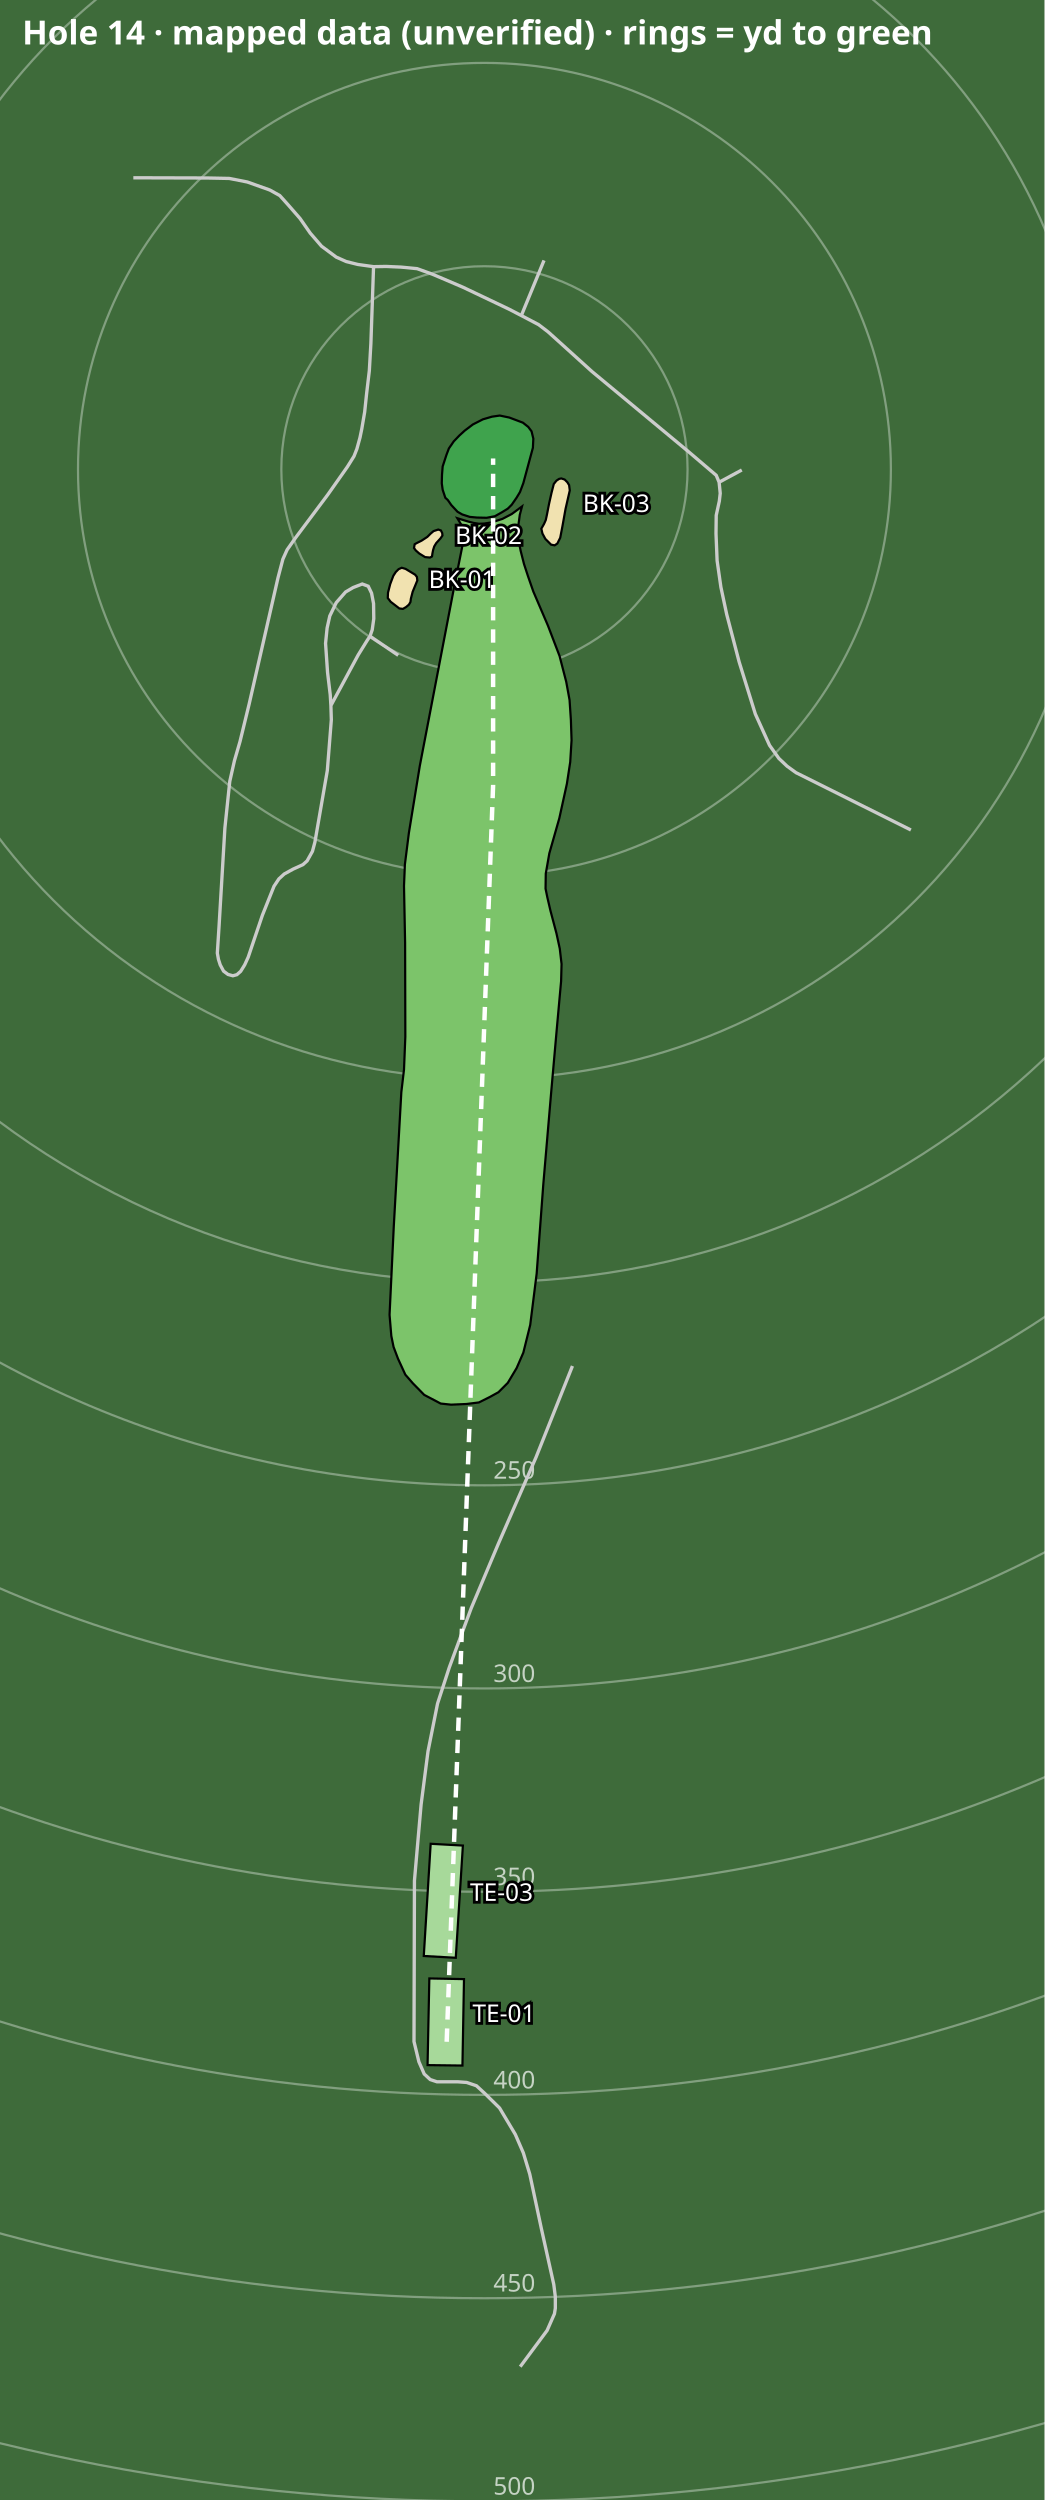
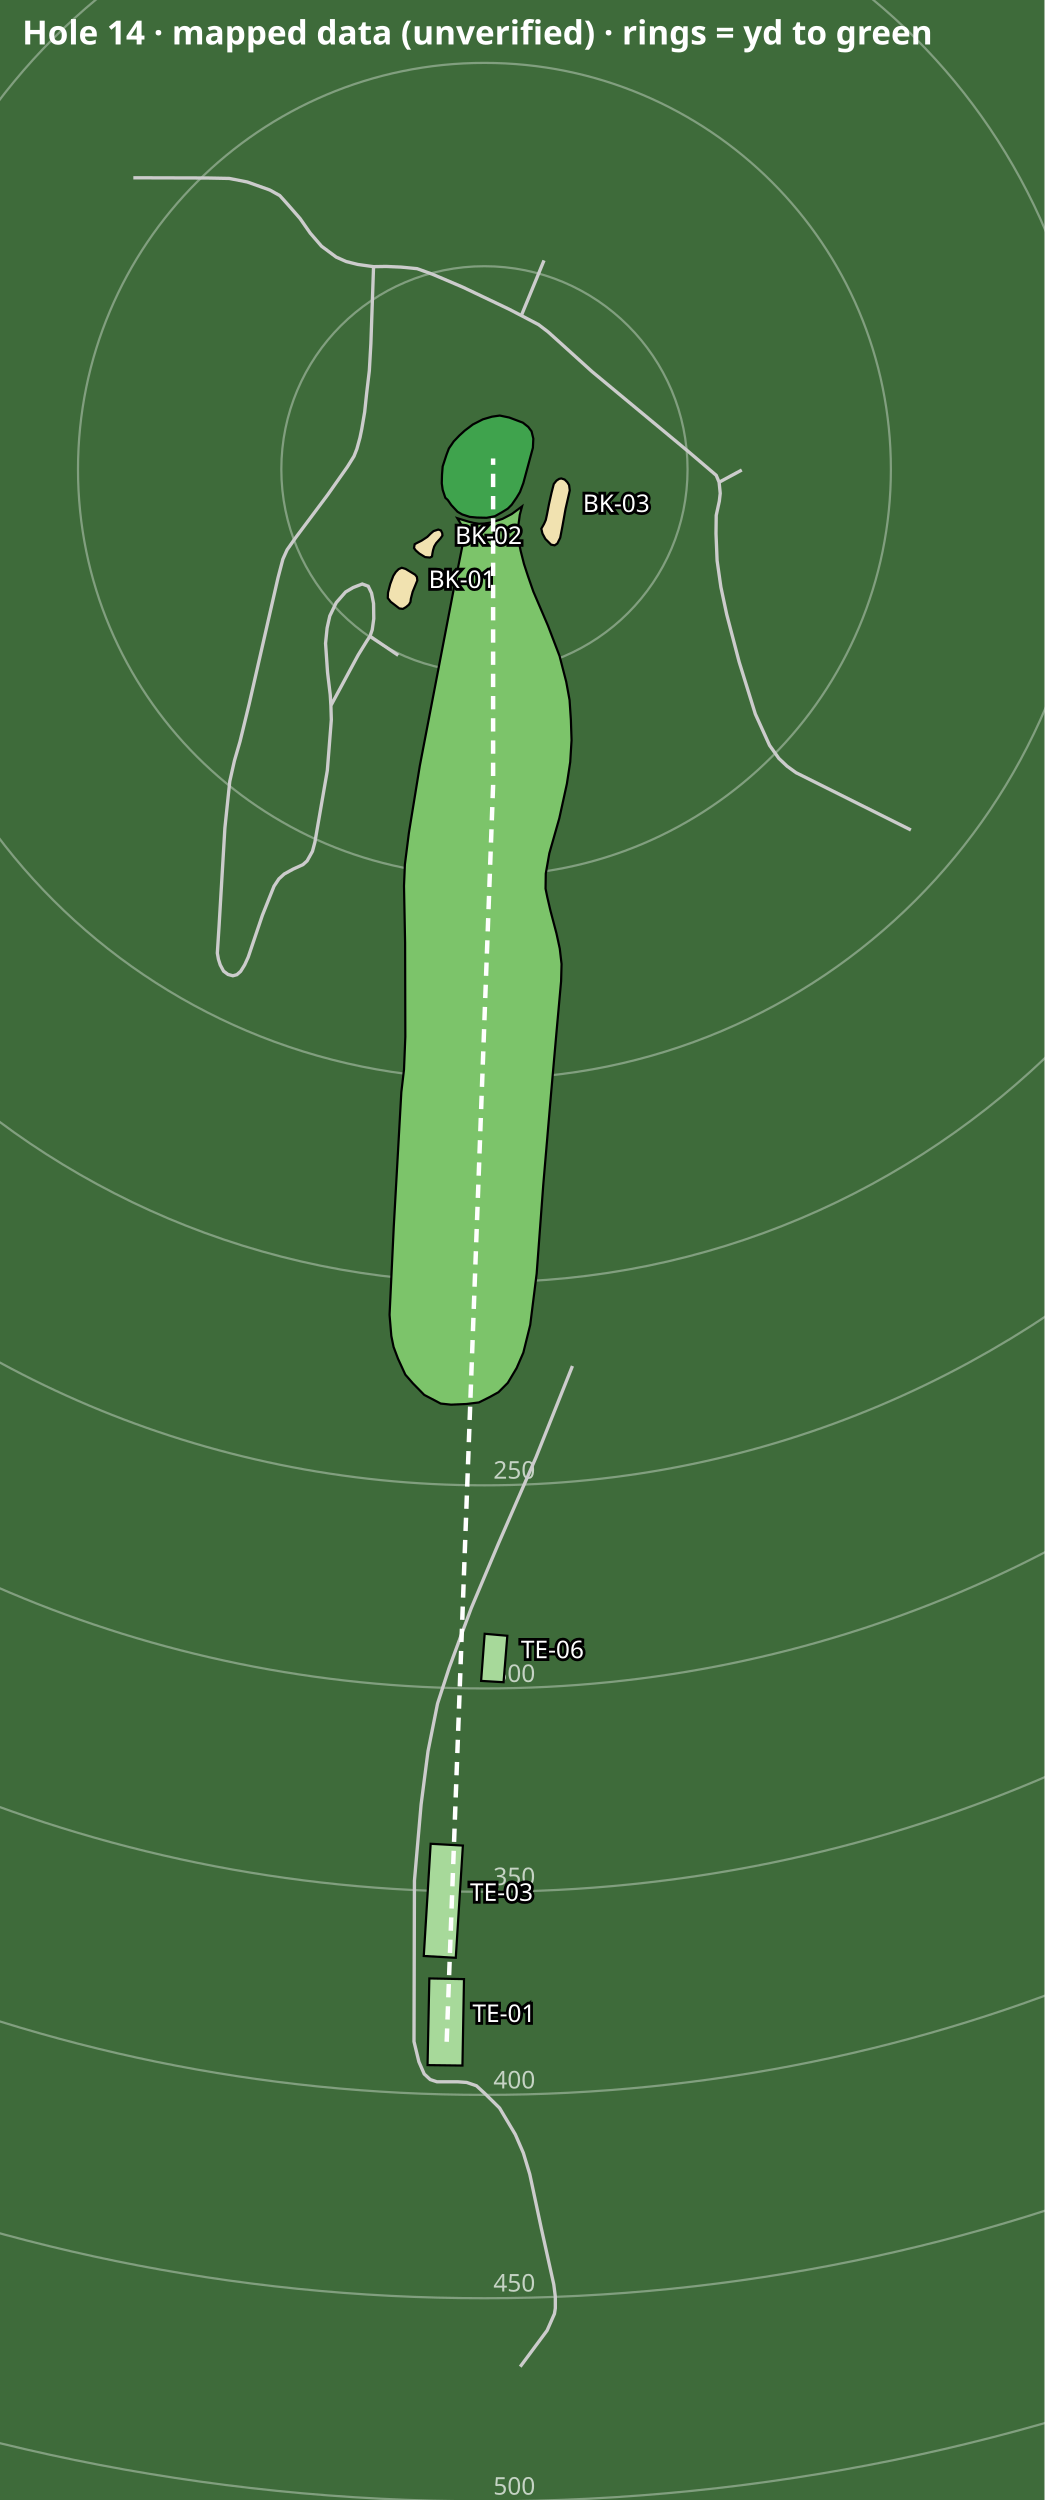
<svg xmlns="http://www.w3.org/2000/svg" width="470" height="1125" viewBox="0 0 470 1125" font-family="sans-serif">
  <rect width="100%" height="100%" fill="#3e6b3a" />
  <circle cx="218.0" cy="211.2" r="91.4" fill="none" stroke="#fff" stroke-opacity=".35" stroke-width="1" />
  <text x="222.0" y="299.7" fill="#fff" fill-opacity=".7" font-size="11">50</text>
  <circle cx="218.0" cy="211.2" r="182.9" fill="none" stroke="#fff" stroke-opacity=".35" stroke-width="1" />
  <text x="222.0" y="391.1" fill="#fff" fill-opacity=".7" font-size="11">100</text>
  <circle cx="218.0" cy="211.2" r="274.3" fill="none" stroke="#fff" stroke-opacity=".35" stroke-width="1" />
  <text x="222.0" y="482.6" fill="#fff" fill-opacity=".7" font-size="11">150</text>
  <circle cx="218.0" cy="211.2" r="365.8" fill="none" stroke="#fff" stroke-opacity=".35" stroke-width="1" />
  <text x="222.0" y="574.0" fill="#fff" fill-opacity=".7" font-size="11">200</text>
  <circle cx="218.0" cy="211.2" r="457.2" fill="none" stroke="#fff" stroke-opacity=".35" stroke-width="1" />
  <text x="222.0" y="665.4" fill="#fff" fill-opacity=".7" font-size="11">250</text>
  <circle cx="218.0" cy="211.2" r="548.6" fill="none" stroke="#fff" stroke-opacity=".35" stroke-width="1" />
  <text x="222.0" y="756.9" fill="#fff" fill-opacity=".7" font-size="11">300</text>
  <circle cx="218.0" cy="211.2" r="640.1" fill="none" stroke="#fff" stroke-opacity=".35" stroke-width="1" />
  <text x="222.0" y="848.3" fill="#fff" fill-opacity=".7" font-size="11">350</text>
  <circle cx="218.0" cy="211.2" r="731.5" fill="none" stroke="#fff" stroke-opacity=".35" stroke-width="1" />
  <text x="222.0" y="939.8" fill="#fff" fill-opacity=".7" font-size="11">400</text>
  <circle cx="218.0" cy="211.2" r="823.0" fill="none" stroke="#fff" stroke-opacity=".35" stroke-width="1" />
  <text x="222.0" y="1031.2" fill="#fff" fill-opacity=".7" font-size="11">450</text>
  <circle cx="218.0" cy="211.2" r="914.4" fill="none" stroke="#fff" stroke-opacity=".35" stroke-width="1" />
  <text x="222.0" y="1122.6" fill="#fff" fill-opacity=".7" font-size="11">500</text>
  <circle cx="218.0" cy="211.2" r="1005.8" fill="none" stroke="#fff" stroke-opacity=".35" stroke-width="1" />
  <text x="222.0" y="1214.1" fill="#fff" fill-opacity=".7" font-size="11">550</text>
  <circle cx="218.0" cy="211.2" r="1097.3" fill="none" stroke="#fff" stroke-opacity=".35" stroke-width="1" />
  <text x="222.0" y="1305.5" fill="#fff" fill-opacity=".7" font-size="11">600</text>
  <circle cx="218.0" cy="211.2" r="1188.7" fill="none" stroke="#fff" stroke-opacity=".35" stroke-width="1" />
  <text x="222.0" y="1397.0" fill="#fff" fill-opacity=".7" font-size="11">650</text>
  <polygon points="234.9,227.9 230.3,231.3 226.1,233.5 221.1,235.1 217.9,235.6 215.5,235.7 213.1,235.3 210.7,234.7 205.8,233.2 207.8,236.5 208.5,240.9 208.4,244.0 204.3,264.5 194.2,317.1 188.9,344.7 184.0,374.8 182.2,389.0 181.8,398.7 182.3,424.3 182.4,466.5 181.8,481.3 180.6,491.5 177.2,551.9 175.3,591.7 176.1,601.2 177.1,606.1 179.1,611.4 182.4,618.6 185.8,622.5 190.9,627.7 198.3,631.6 203.0,632.1 209.9,631.8 215.5,631.1 220.5,628.6 224.3,626.5 228.5,622.3 232.5,615.6 235.5,608.7 238.6,596.2 241.5,573.1 244.5,532.8 248.0,491.9 250.6,462.5 252.5,441.5 252.7,433.8 251.9,426.9 250.4,420.0 247.7,409.8 246.3,403.8 245.5,399.9 245.6,393.1 247.2,384.0 251.7,368.2 255.1,352.7 256.6,342.9 257.2,333.1 256.9,324.0 256.3,315.0 254.8,306.8 251.8,295.2 246.6,281.6 240.0,266.2 237.6,259.3 235.8,253.8 234.3,247.9 233.0,241.6 232.8,239.6 233.2,236.9 233.9,231.7 234.9,227.9" fill="#7cc46a" stroke="#000" stroke-width="1" />
  <polygon points="193.2,890.3 192.4,929.3 208.1,929.5 208.8,890.6 193.2,890.3" fill="#a7d99a" stroke="#000" stroke-width="1" />
  <text x="212.6" y="909.9" fill="#fff" font-size="11" stroke="#000" stroke-width="2.5" paint-order="stroke">TE-01</text>
  <polygon points="208.3,830.5 205.1,881.0 190.7,880.2 193.8,829.7 208.3,830.5" fill="#a7d99a" stroke="#000" stroke-width="1" />
  <text x="211.5" y="855.4" fill="#fff" font-size="11" stroke="#000" stroke-width="2.5" paint-order="stroke">TE-03</text>
+   <polygon points="228.3,736.1 226.6,757.0 216.5,756.4 218.1,735.2 228.3,736.1" fill="#a7d99a" stroke="#000" stroke-width="1" />
+   <text x="234.4" y="746.2" fill="#fff" font-size="11" stroke="#000" stroke-width="2.5" paint-order="stroke">TE-06</text>
  <polyline points="257.6,614.7 241.2,655.8 224.3,694.6 212.0,723.8 202.2,750.3 196.9,766.6 192.6,788.1 189.5,812.0 186.5,846.3 186.3,918.7 188.5,927.8 190.9,933.3 193.6,935.8 196.6,936.8 205.9,936.8 210.0,937.1 214.4,938.6 218.2,942.1 224.8,948.6 231.9,960.5 235.5,968.8 238.4,978.4 243.6,1002.8 249.2,1028.0 249.9,1033.5 249.9,1038.7 249.5,1041.2 246.2,1048.7 234.1,1065.0" fill="none" stroke="#cccccc" stroke-width="1.5" />
  <polyline points="168.1,120.0 166.9,154.5 166.2,166.8 165.0,176.9 164.1,185.4 162.8,193.0 162.0,196.9 160.6,202.0 159.3,205.3 156.3,210.1 147.5,222.6 133.0,242.0 129.2,247.4 127.3,251.6 125.1,260.0 112.1,316.9 108.0,333.7 105.5,342.3 103.4,351.6 101.2,372.6 98.6,416.4 97.8,428.9 98.3,431.7 99.1,434.2 100.6,437.0 102.6,438.5 104.8,439.1 106.6,438.6 108.3,437.1 110.1,434.2 111.7,430.7 114.2,423.3 118.1,411.8 120.9,404.8 123.3,398.8 125.5,395.5 127.9,393.3 131.9,391.1 136.3,389.1 138.2,387.4 140.6,383.1 141.7,379.0 147.3,346.7 149.1,323.9 148.9,317.5 148.6,312.6 147.4,302.6 146.5,289.5 147.2,282.6 148.4,277.2 151.3,271.2 155.5,266.4 158.9,264.4 163.0,262.8 165.7,263.8 167.2,266.9 168.1,271.6 168.2,278.4 167.5,283.4 166.5,286.3 165.1,288.4 161.2,294.7 148.9,317.5" fill="none" stroke="#cccccc" stroke-width="1.5" />
  <polyline points="166.5,286.3 179.2,294.9" fill="none" stroke="#cccccc" stroke-width="1.5" />
  <polyline points="323.6,217.0 333.8,211.5" fill="none" stroke="#cccccc" stroke-width="1.5" />
  <polyline points="244.8,117.2 234.6,142.0" fill="none" stroke="#cccccc" stroke-width="1.5" />
  <polyline points="60.0,80.0 93.4,80.1 103.2,80.3 111.3,81.9 121.4,85.5 125.9,88.0 129.5,92.0 135.0,98.3 139.6,104.9 144.7,110.8 151.3,115.7 155.8,117.7 161.0,119.0 168.1,120.0 173.8,119.9 180.5,120.2 187.7,120.9 194.6,123.4 208.2,129.2 229.0,139.1 234.6,142.0 242.4,146.1 246.7,149.4 250.7,153.0 266.4,167.2 310.0,203.4 322.3,213.9 323.6,217.0 324.1,222.0 323.7,225.5 322.3,231.9 322.2,240.1 322.7,252.3 324.4,264.2 327.0,276.4 332.6,297.8 339.9,321.3 346.3,335.4 350.5,341.3 354.2,344.8 358.2,347.7 409.9,373.5" fill="none" stroke="#cccccc" stroke-width="1.5" />
  <polygon points="187.8,261.2 185.7,266.3 184.9,269.4 184.7,270.9 184.0,272.1 182.7,273.2 181.3,274.0 179.7,273.8 175.8,270.8 174.5,269.1 174.6,266.7 175.6,262.8 177.0,259.1 178.1,257.4 179.4,256.1 180.8,255.5 182.5,256.0 186.8,258.6 187.6,259.6 187.8,261.2" fill="#f1e2b0" stroke="#000" stroke-width="1" />
  <text x="192.9" y="264.6" fill="#fff" font-size="11" stroke="#000" stroke-width="2.5" paint-order="stroke">BK-01</text>
  <polygon points="198.2,242.3 196.3,244.4 195.4,245.9 194.9,247.5 194.6,249.0 194.4,250.4 193.5,250.9 191.3,250.7 188.7,249.1 187.1,247.7 186.3,246.6 186.6,244.9 187.7,244.3 189.7,243.3 192.3,241.6 193.8,240.1 195.1,239.0 197.2,238.3 198.4,238.7 199.0,239.9 199.1,241.0 198.2,242.3" fill="#f1e2b0" stroke="#000" stroke-width="1" />
  <text x="204.8" y="244.8" fill="#fff" font-size="11" stroke="#000" stroke-width="2.5" paint-order="stroke">BK-02</text>
  <polygon points="248.2,221.7 247.1,226.6 246.1,231.7 245.6,234.0 244.8,235.8 243.6,237.9 244.1,240.1 245.4,242.5 248.0,245.1 249.6,245.4 250.8,244.6 252.1,242.0 253.1,236.8 254.5,229.0 256.4,220.7 256.1,218.3 255.3,217.0 254.1,215.8 252.6,215.3 251.6,215.5 250.4,216.3 249.2,217.8 248.2,221.7" fill="#f1e2b0" stroke="#000" stroke-width="1" />
  <text x="262.3" y="230.4" fill="#fff" font-size="11" stroke="#000" stroke-width="2.5" paint-order="stroke">BK-03</text>
  <polygon points="239.8,201.5 240.0,197.4 239.2,194.1 237.7,192.1 235.3,190.2 229.2,187.9 224.9,187.0 221.4,187.5 217.3,188.7 212.8,191.0 209.1,193.8 206.7,196.0 204.2,198.6 202.0,201.8 200.9,204.7 199.2,209.9 198.9,213.7 198.8,217.5 199.2,220.4 200.4,224.0 201.5,225.0 203.1,227.3 205.9,230.3 208.0,231.5 211.4,232.6 214.6,232.9 219.0,233.0 222.7,232.3 225.9,230.5 228.5,228.9 230.3,227.1 232.5,223.9 234.0,221.4 235.5,217.4 239.8,201.5" fill="#3fa34d" stroke="#000" stroke-width="1" />
  <polyline points="201.0,918.8 221.9,353.4 221.9,206.3" fill="none" stroke="#ffffff" stroke-width="2" stroke-dasharray="6 4" />
  <text x="10" y="20" fill="#fff" font-size="15" font-weight="bold">Hole 14 · mapped data (unverified) · rings = yd to green</text>
</svg>
